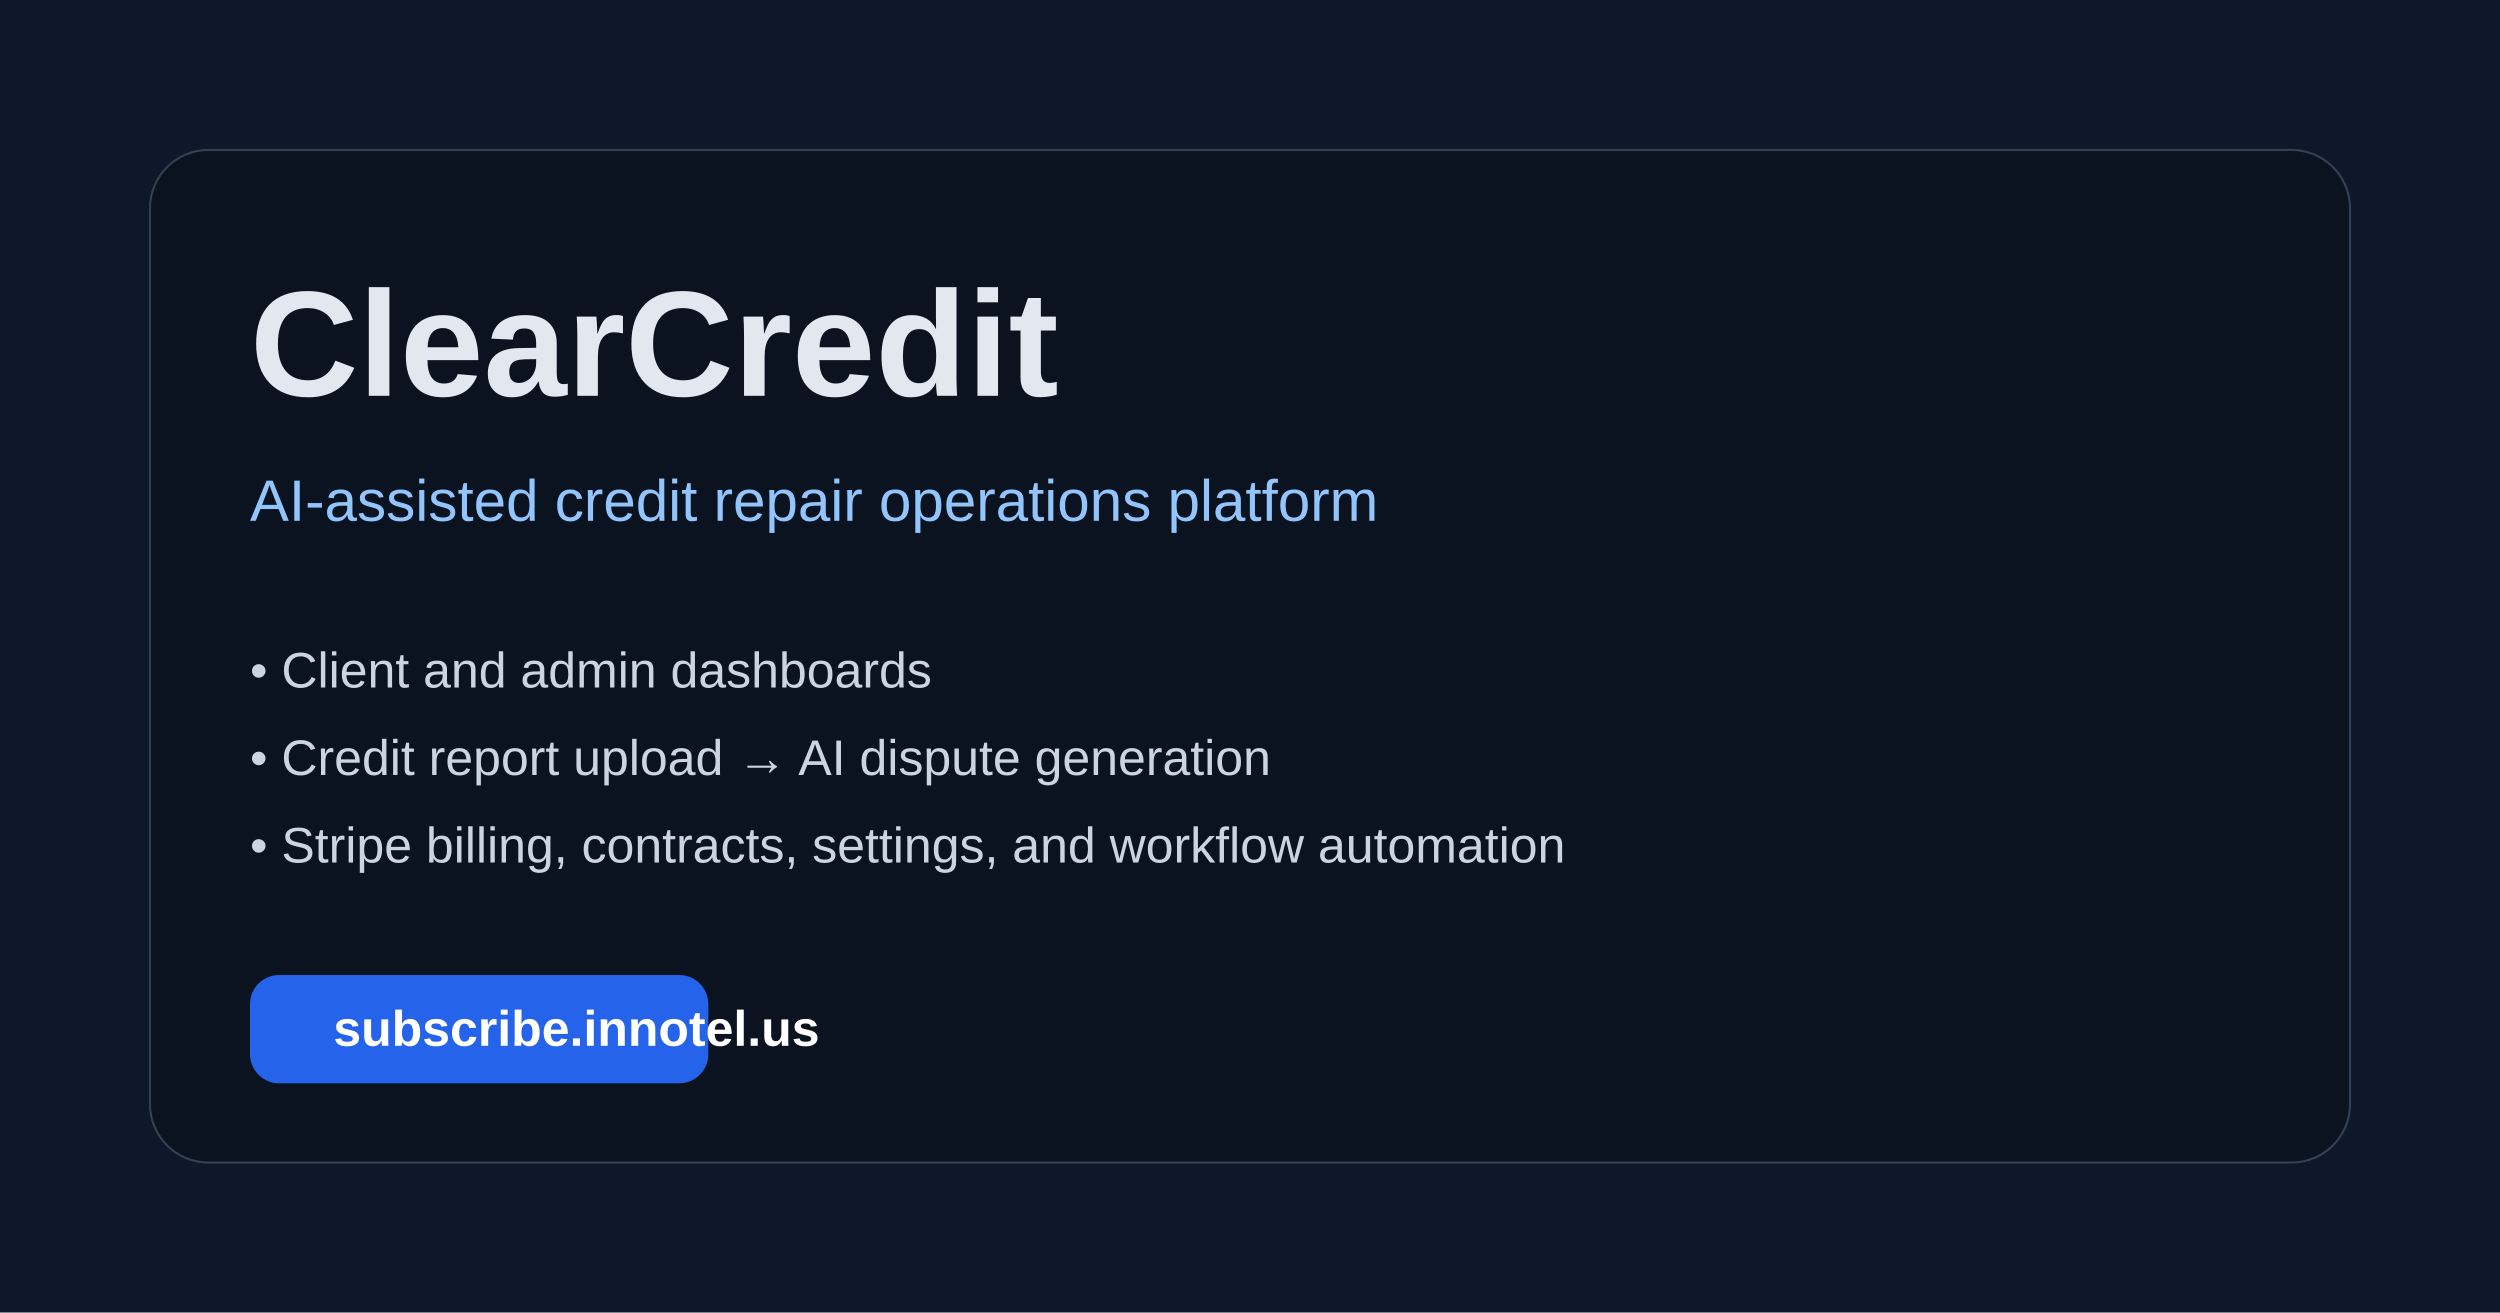
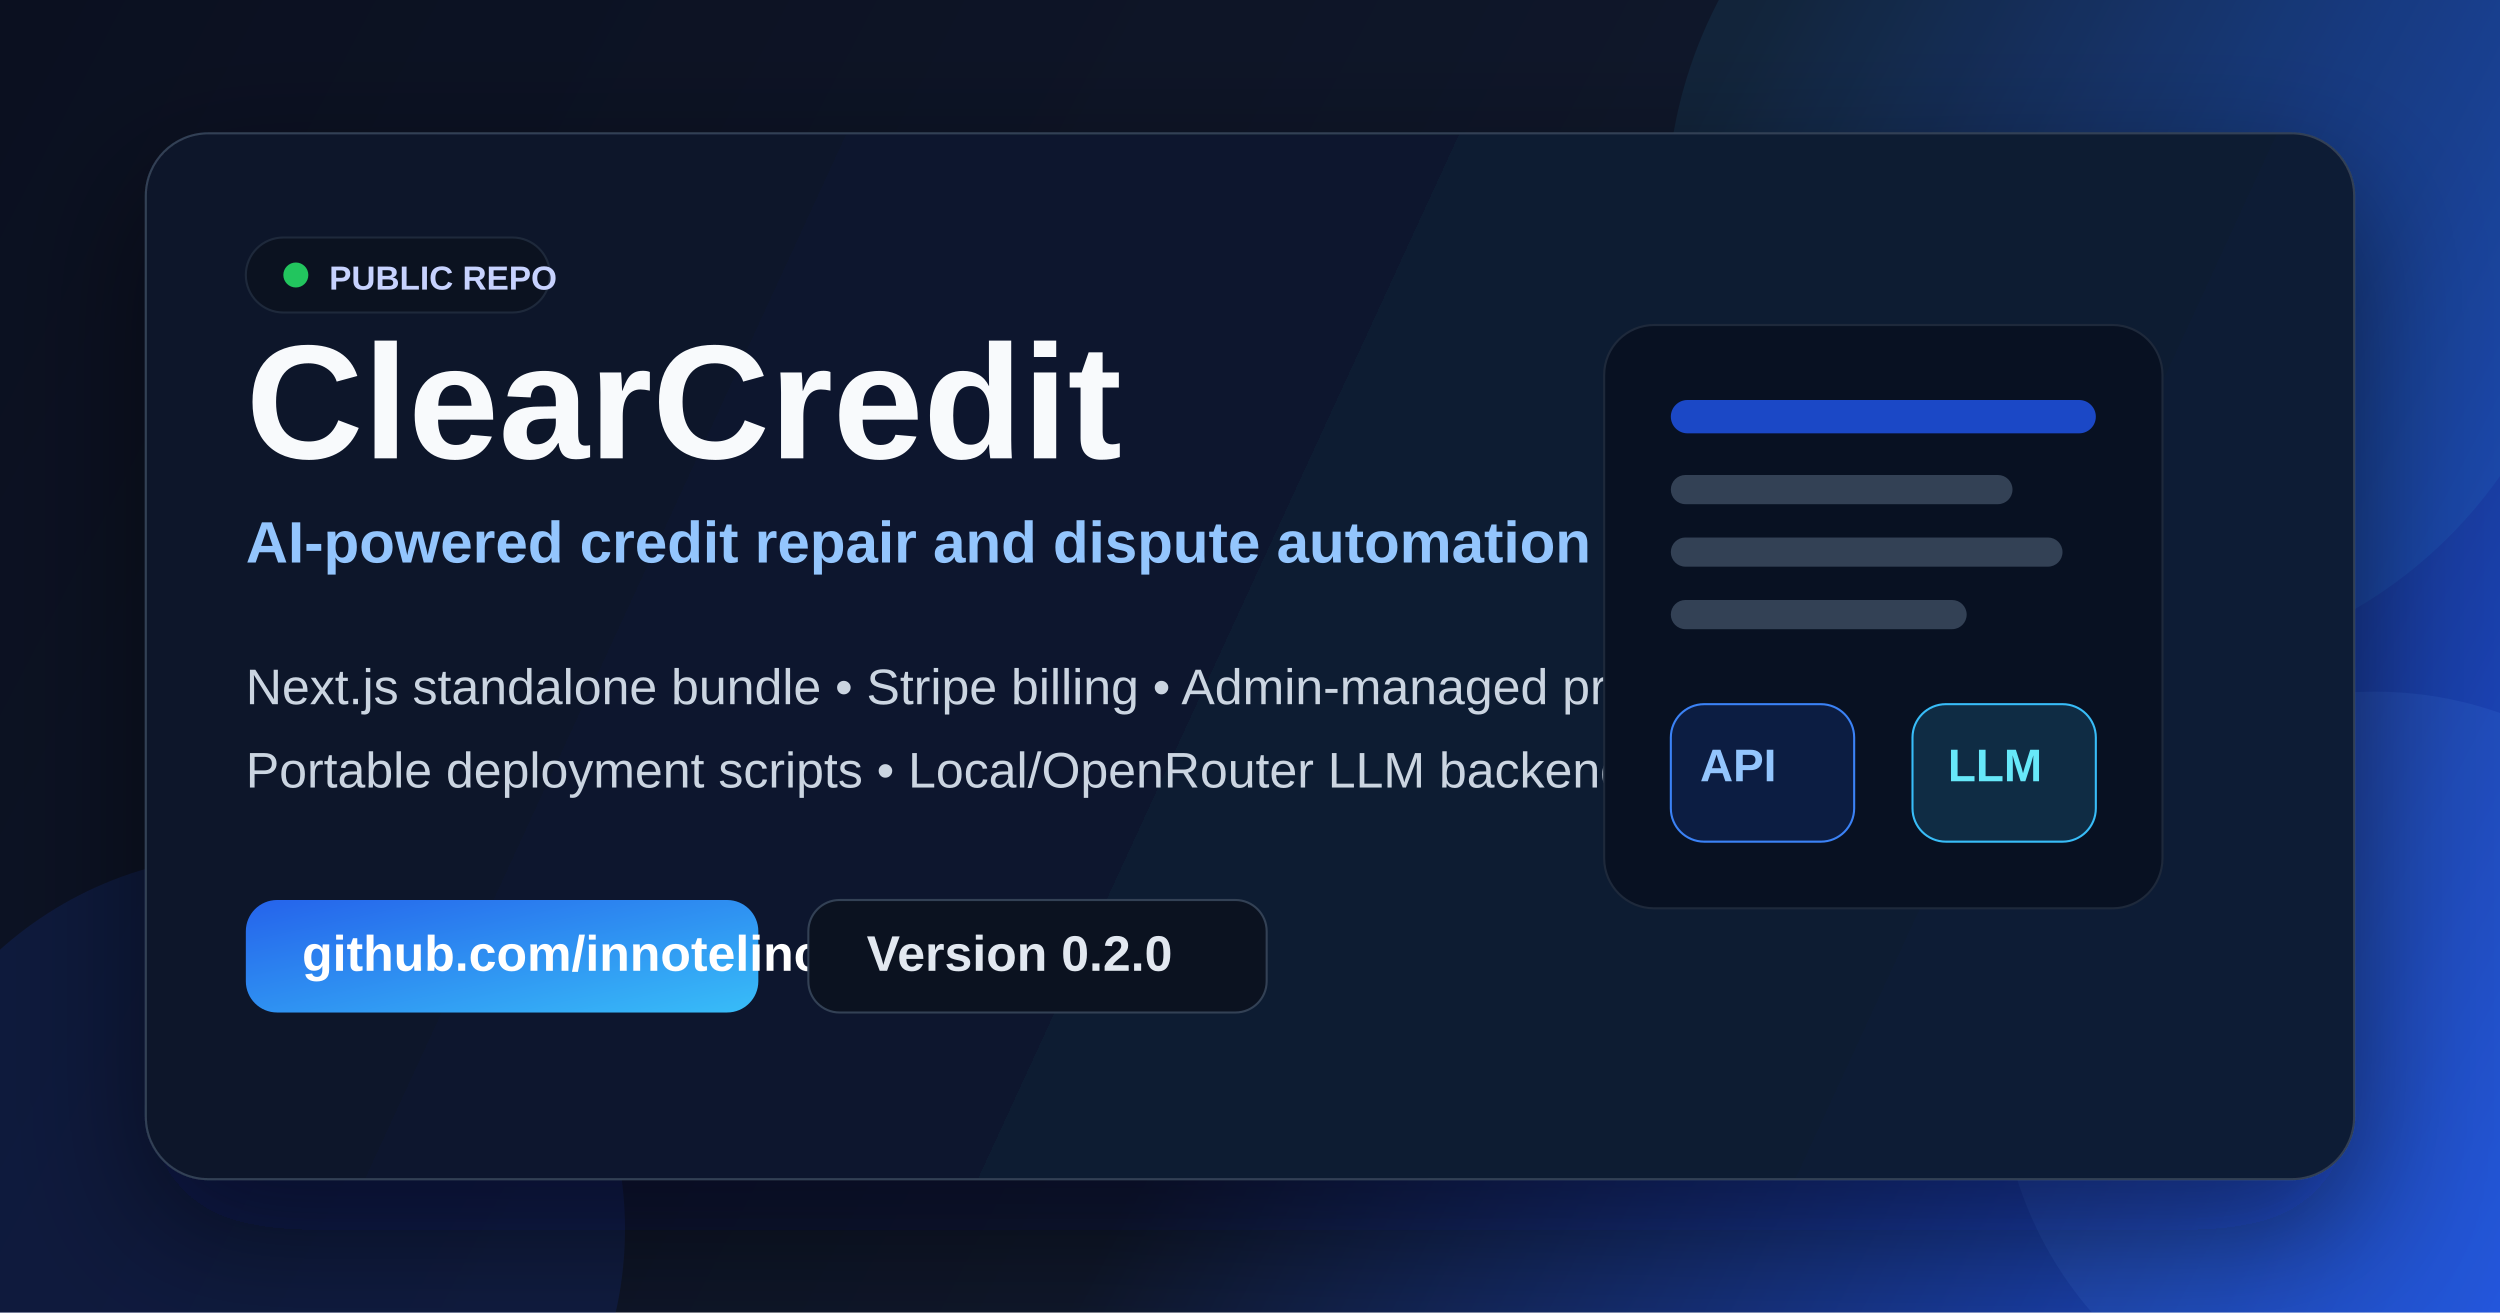
- <svg xmlns="http://www.w3.org/2000/svg" width="1200" height="630" viewBox="0 0 1200 630">
+ <svg xmlns="http://www.w3.org/2000/svg" width="1200" height="630" viewBox="0 0 1200 630" fill="none">
  <defs>
-     <linearGradient id="bg" x1="0" y1="0" x2="1200" y2="630">
-       <stop offset="0%" stop-color="#0f172a" />
-       <stop offset="100%" stop-color="#1d4ed8" />
+     <linearGradient id="bg" x1="0" y1="0" x2="1200" y2="630" gradientUnits="userSpaceOnUse">
+       <stop stop-color="#0B1020" />
+       <stop offset="0.55" stop-color="#0F172A" />
+       <stop offset="1" stop-color="#1D4ED8" />
    </linearGradient>
+     <linearGradient id="card" x1="140" y1="110" x2="1030" y2="520" gradientUnits="userSpaceOnUse">
+       <stop stop-color="#0F172A" />
+       <stop offset="1" stop-color="#111C35" />
+     </linearGradient>
+     <linearGradient id="pill" x1="0" y1="0" x2="1" y2="1">
+       <stop stop-color="#2563EB" />
+       <stop offset="1" stop-color="#38BDF8" />
+     </linearGradient>
+     <filter id="shadow" x="0" y="0" width="1200" height="630" filterUnits="userSpaceOnUse" color-interpolation-filters="sRGB">
+       <feDropShadow dx="0" dy="24" stdDeviation="32" flood-color="#020617" flood-opacity="0.5" />
+     </filter>
  </defs>
  <rect width="1200" height="630" fill="url(#bg)" />
-   <rect x="72" y="72" width="1056" height="486" rx="28" fill="#0b1220" stroke="#334155" />
-   <text x="120" y="190" fill="#e2e8f0" font-family="Arial, sans-serif" font-size="72" font-weight="700">ClearCredit</text>
-   <text x="120" y="250" fill="#93c5fd" font-family="Arial, sans-serif" font-size="28">AI-assisted credit repair operations platform</text>
-   <text x="120" y="330" fill="#cbd5e1" font-family="Arial, sans-serif" font-size="24">• Client and admin dashboards</text>
-   <text x="120" y="372" fill="#cbd5e1" font-family="Arial, sans-serif" font-size="24">• Credit report upload → AI dispute generation</text>
-   <text x="120" y="414" fill="#cbd5e1" font-family="Arial, sans-serif" font-size="24">• Stripe billing, contracts, settings, and workflow automation</text>
-   <rect x="120" y="468" width="220" height="52" rx="14" fill="#2563eb" />
-   <text x="160" y="502" fill="#ffffff" font-family="Arial, sans-serif" font-size="24" font-weight="700">subscribe.innotel.us</text>
+   <circle cx="1020" cy="102" r="220" fill="#38BDF8" fill-opacity="0.08" />
+   <circle cx="1140" cy="512" r="180" fill="#60A5FA" fill-opacity="0.10" />
+   <circle cx="120" cy="590" r="180" fill="#1D4ED8" fill-opacity="0.14" />
+   <g filter="url(#shadow)">
+     <rect x="70" y="64" width="1060" height="502" rx="30" fill="url(#card)" stroke="#334155" />
+   </g>
+   <rect x="118" y="114" width="146" height="36" rx="18" fill="#0B1220" stroke="#1E293B" />
+   <circle cx="142" cy="132" r="6" fill="#22C55E" />
+   <text x="158" y="139" fill="#C7D2FE" font-family="Arial, Helvetica, sans-serif" font-size="16" font-weight="700">PUBLIC REPO</text>
+   <text x="118" y="220" fill="#F8FAFC" font-family="Arial, Helvetica, sans-serif" font-size="78" font-weight="800">ClearCredit</text>
+   <text x="118" y="270" fill="#93C5FD" font-family="Arial, Helvetica, sans-serif" font-size="28" font-weight="600">AI-powered credit repair and dispute automation</text>
+   <text x="118" y="338" fill="#CBD5E1" font-family="Arial, Helvetica, sans-serif" font-size="24">Next.js standalone bundle • Stripe billing • Admin-managed pricing</text>
+   <text x="118" y="378" fill="#CBD5E1" font-family="Arial, Helvetica, sans-serif" font-size="24">Portable deployment scripts • Local/OpenRouter LLM backends • Prisma</text>
+   <g>
+     <rect x="118" y="432" width="246" height="54" rx="15" fill="url(#pill)" />
+     <text x="145" y="466" fill="#FFFFFF" font-family="Arial, Helvetica, sans-serif" font-size="24" font-weight="800">github.com/innotelinc</text>
+   </g>
+   <g>
+     <rect x="388" y="432" width="220" height="54" rx="15" fill="#0B1220" stroke="#334155" />
+     <text x="416" y="466" fill="#E2E8F0" font-family="Arial, Helvetica, sans-serif" font-size="24" font-weight="700">Version 0.2.0</text>
+   </g>
+   <g>
+     <rect x="770" y="156" width="268" height="280" rx="24" fill="#081122" stroke="#1E293B" />
+     <rect x="802" y="192" width="204" height="16" rx="8" fill="#1D4ED8" fill-opacity="0.9" />
+     <rect x="802" y="228" width="164" height="14" rx="7" fill="#334155" />
+     <rect x="802" y="258" width="188" height="14" rx="7" fill="#334155" />
+     <rect x="802" y="288" width="142" height="14" rx="7" fill="#334155" />
+     <rect x="802" y="338" width="88" height="66" rx="16" fill="#2563EB" fill-opacity="0.16" stroke="#3B82F6" />
+     <rect x="918" y="338" width="88" height="66" rx="16" fill="#38BDF8" fill-opacity="0.16" stroke="#38BDF8" />
+     <text x="816" y="375" fill="#93C5FD" font-family="Arial, Helvetica, sans-serif" font-size="22" font-weight="800">API</text>
+     <text x="935" y="375" fill="#67E8F9" font-family="Arial, Helvetica, sans-serif" font-size="22" font-weight="800">LLM</text>
+   </g>
</svg>
